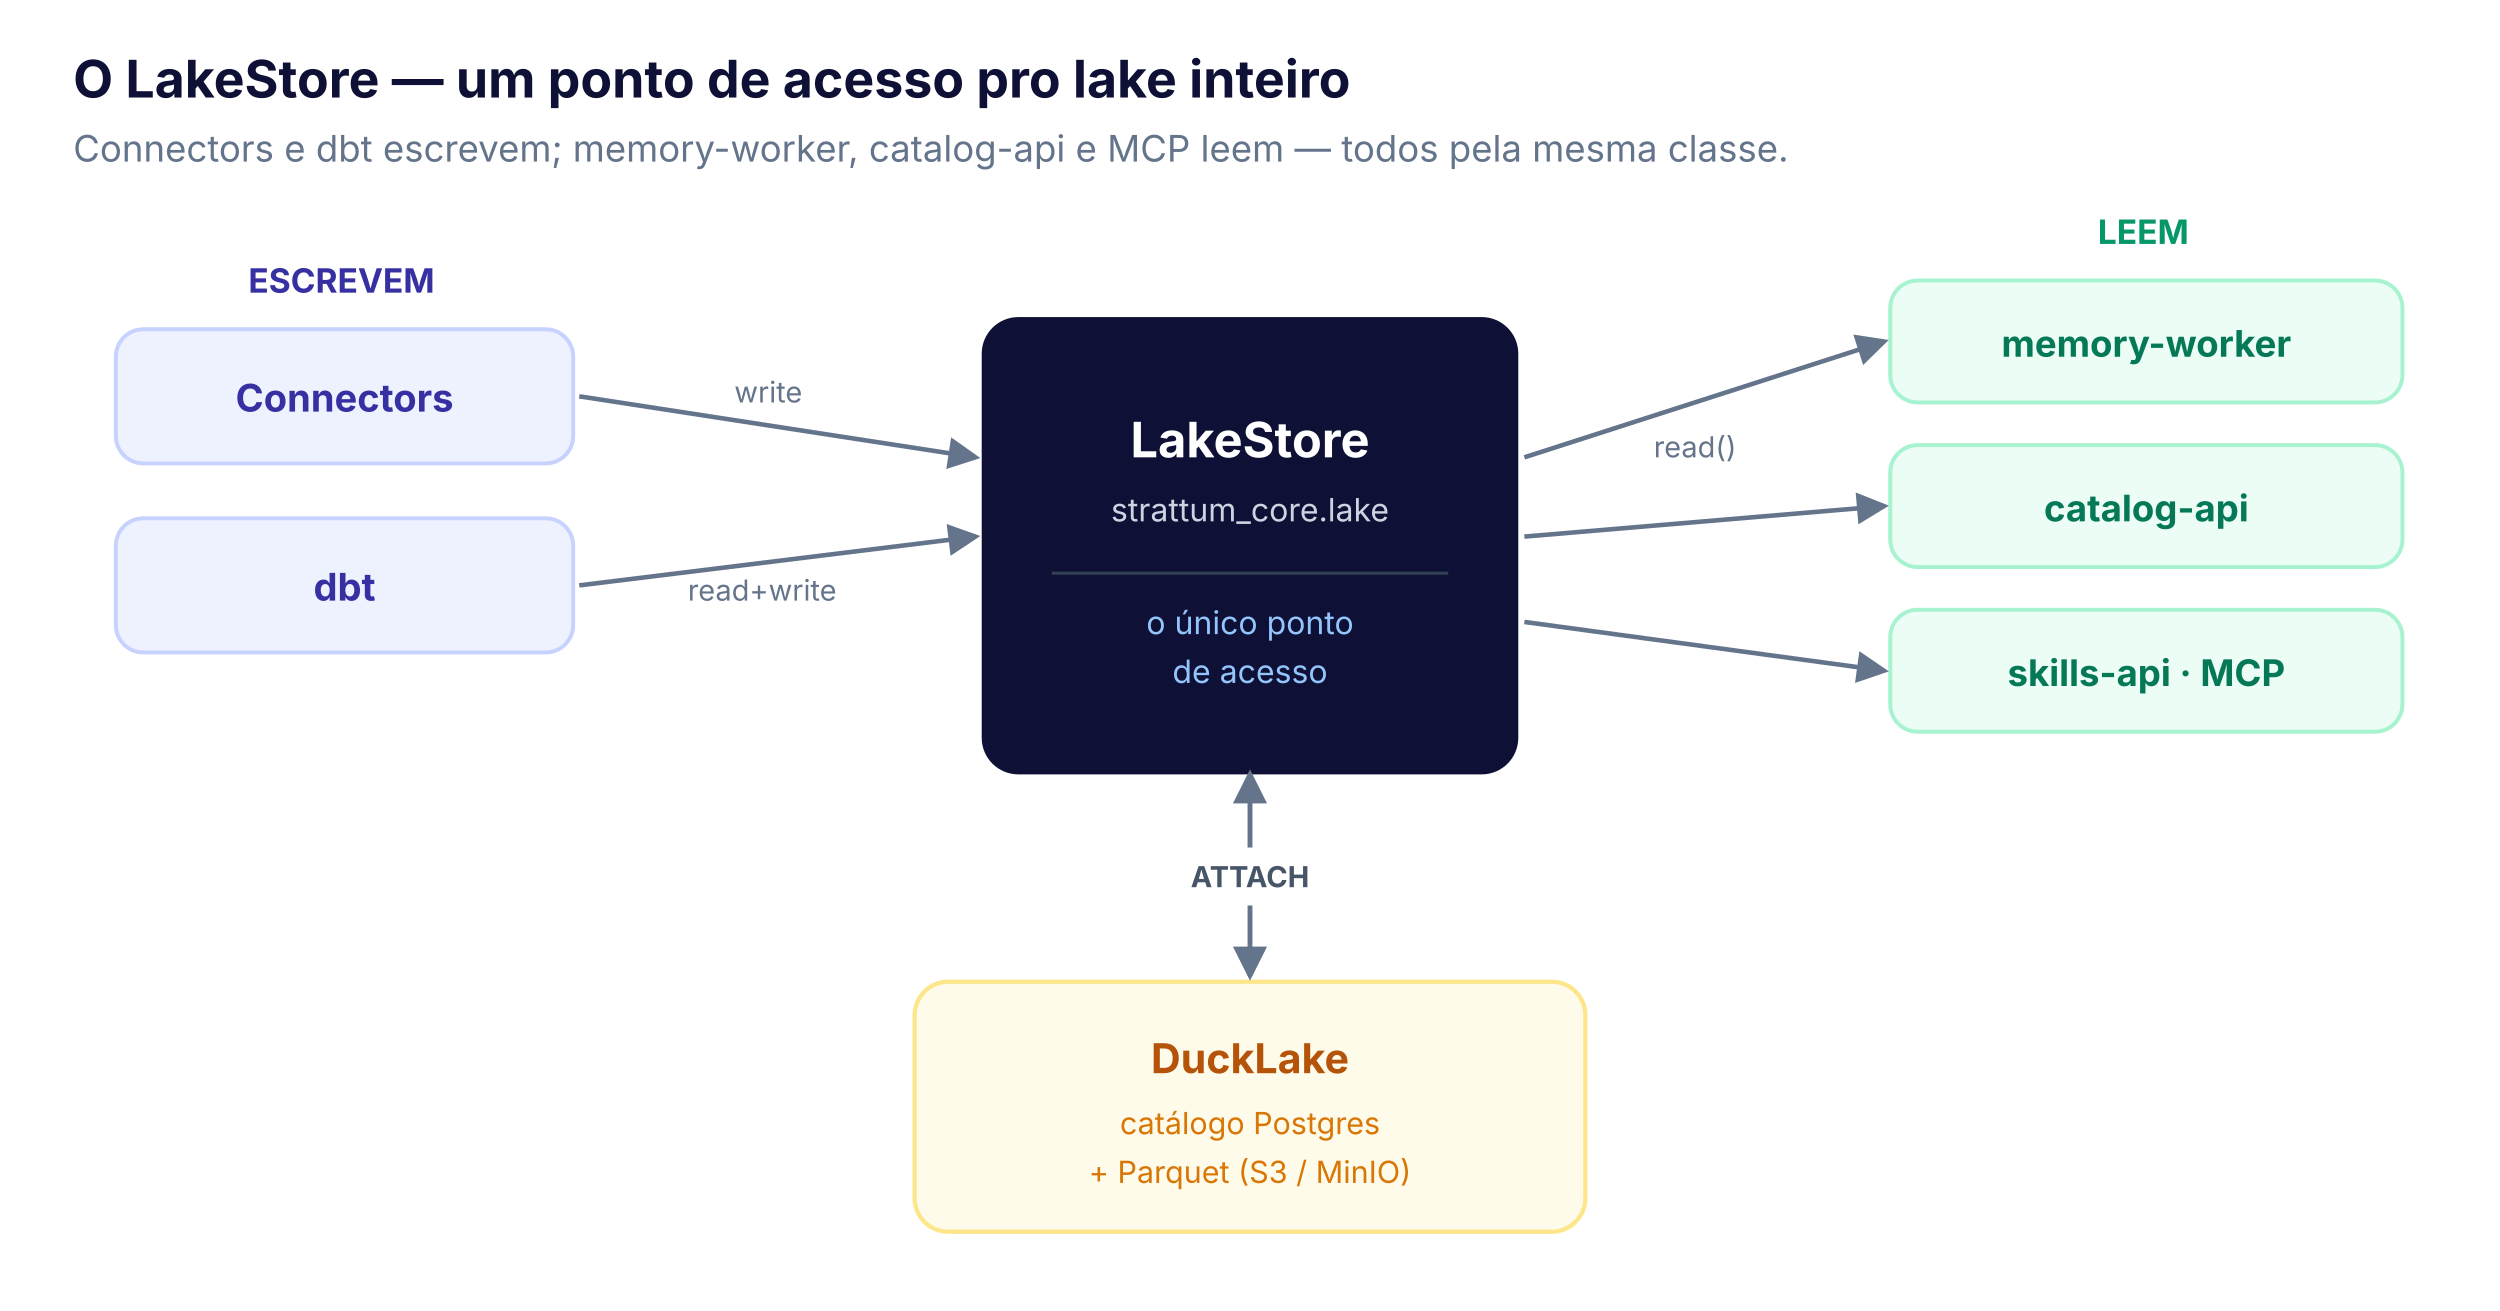
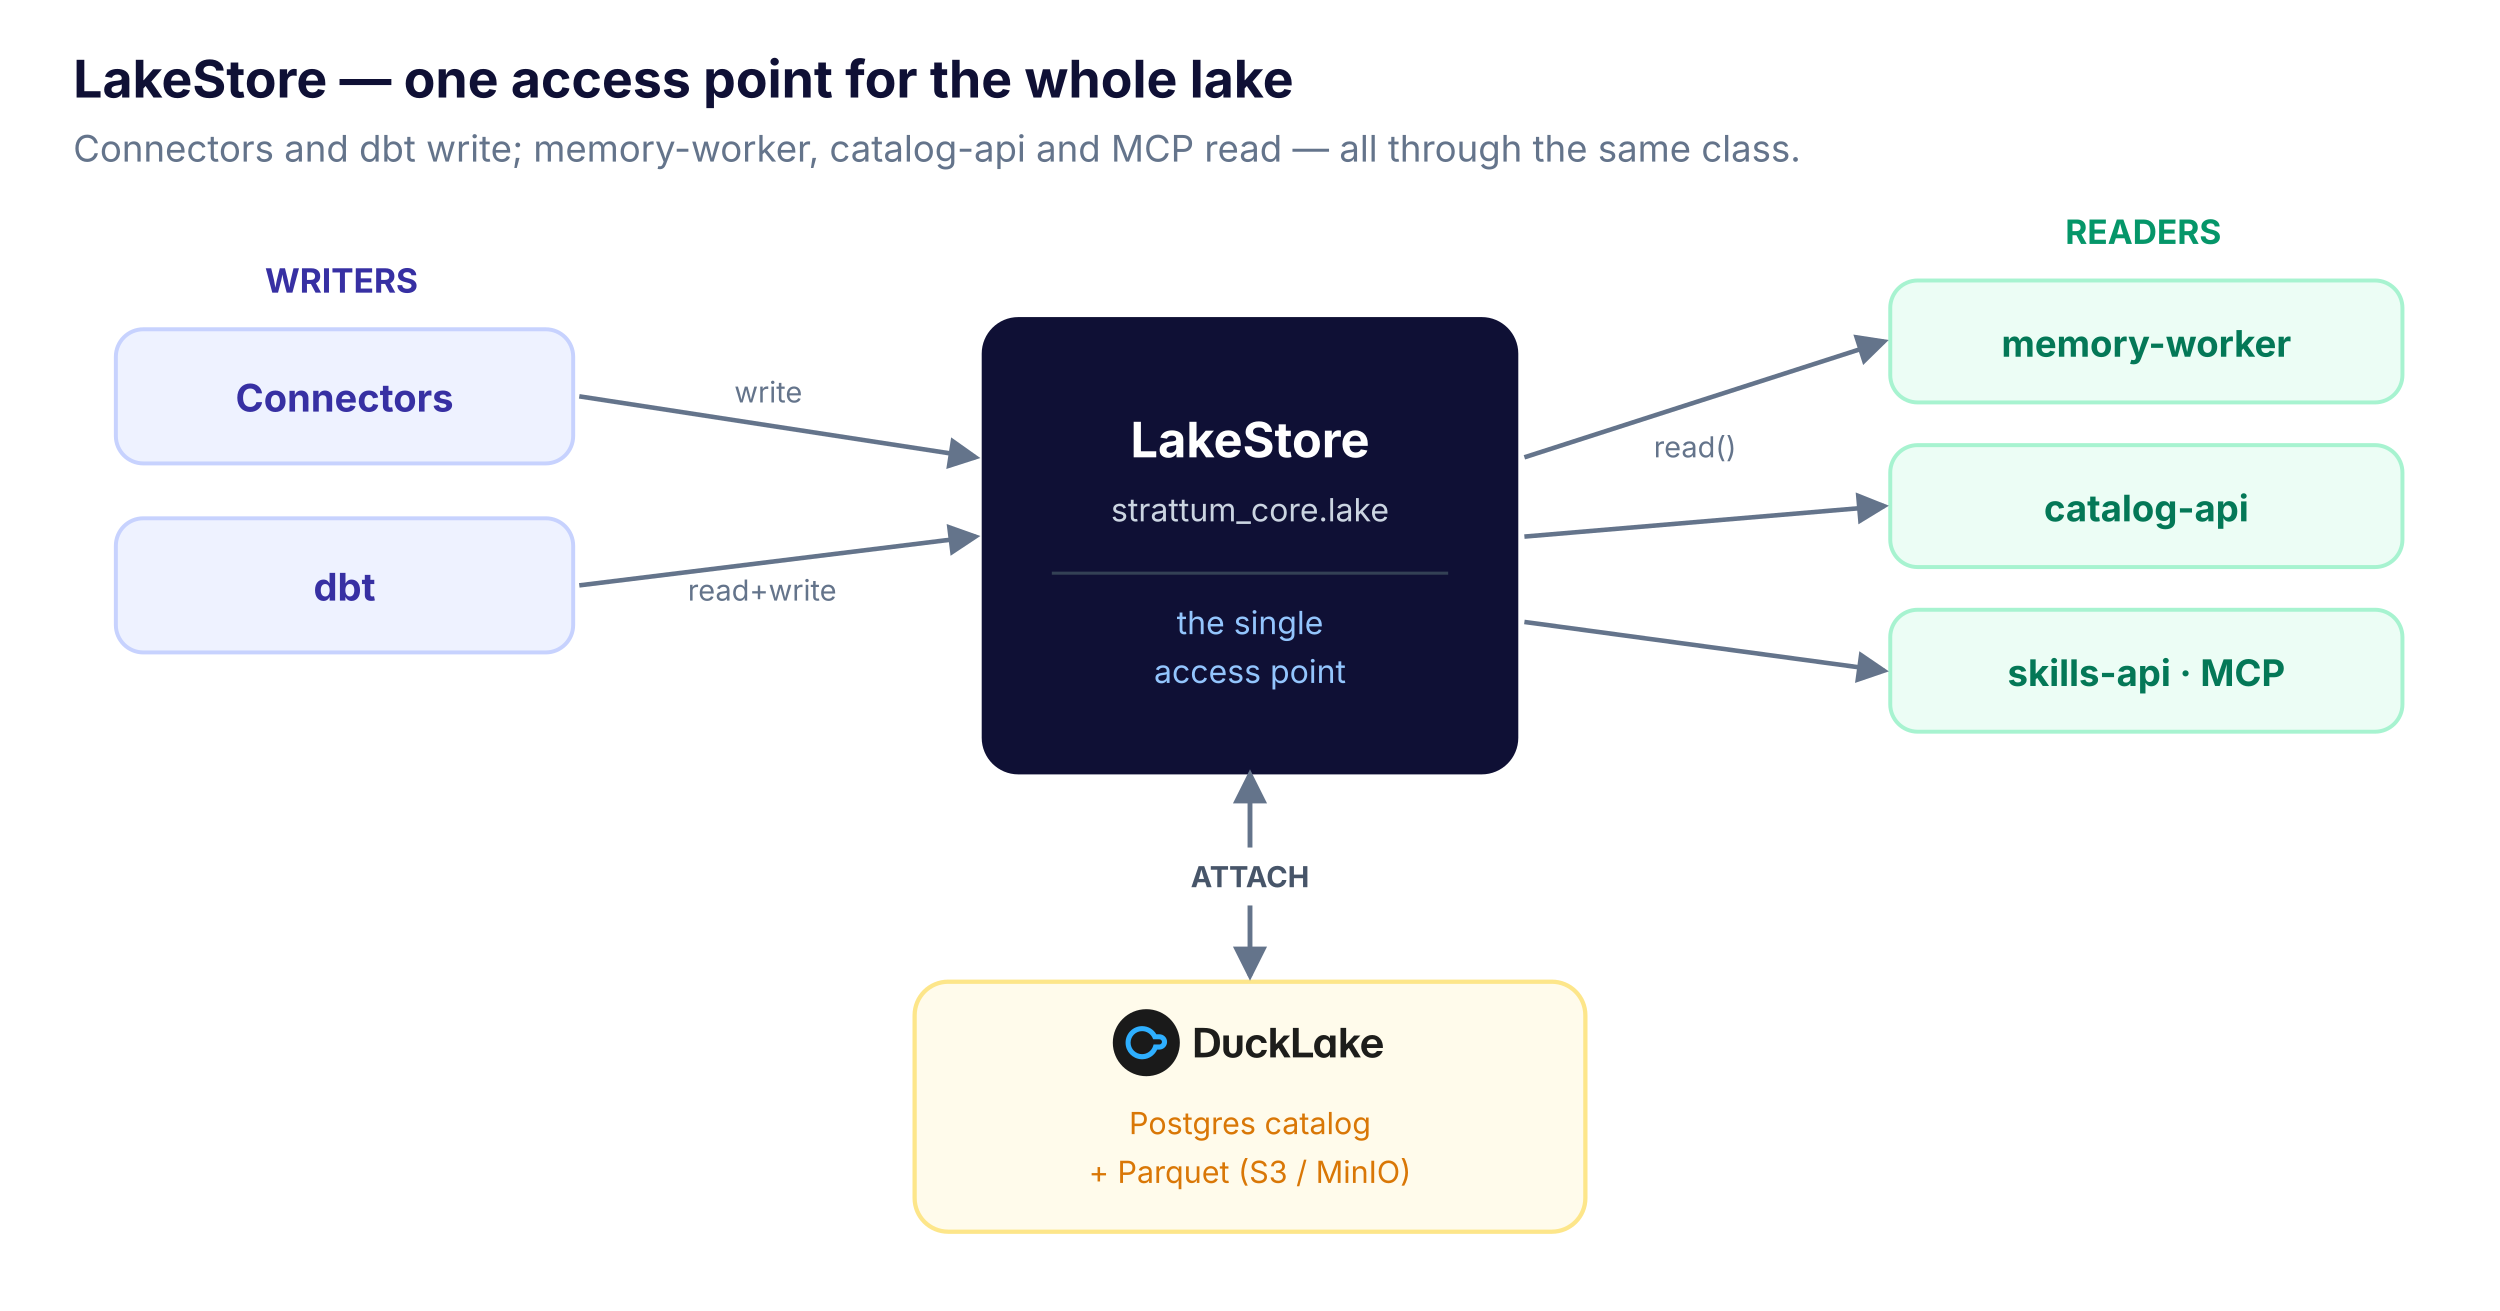
<svg xmlns="http://www.w3.org/2000/svg" viewBox="0 0 820 430" font-family="Inter, -apple-system, Segoe UI, Roboto, sans-serif">
  <defs>
    <marker id="a" viewBox="0 0 10 10" refX="8.5" refY="5" markerWidth="7" markerHeight="7" orient="auto-start-reverse">
      <path d="M0,0 L10,5 L0,10 z" fill="#64748b" />
    </marker>
  </defs>
  <rect x="0" y="0" width="820" height="430" fill="#ffffff" />
-   <text x="24" y="32" font-size="17" font-weight="700" fill="#0F1035">O LakeStore — um ponto de acesso pro lake inteiro</text>
-   <text x="24" y="53" font-size="12" fill="#64748b">Connectors e dbt escrevem; memory-worker, catalog-api e MCP leem — todos pela mesma classe.</text>
-   <text x="112" y="96" font-size="11" font-weight="700" fill="#3730A3" text-anchor="middle">ESCREVEM</text>
+   <text x="24" y="32" font-size="17" font-weight="700" fill="#0F1035">LakeStore — one access point for the whole lake</text>
+   <text x="24" y="53" font-size="12" fill="#64748b">Connectors and dbt write; memory-worker, catalog-api and MCP read — all through the same class.</text>
+   <text x="112" y="96" font-size="11" font-weight="700" fill="#3730A3" text-anchor="middle">WRITERS</text>
  <rect x="38" y="108" width="150" height="44" rx="9" fill="#EEF2FF" stroke="#C7D2FE" stroke-width="1.3" />
  <text x="113" y="135" font-size="12.5" font-weight="700" fill="#3730A3" text-anchor="middle">Connectors</text>
  <rect x="38" y="170" width="150" height="44" rx="9" fill="#EEF2FF" stroke="#C7D2FE" stroke-width="1.3" />
  <text x="113" y="197" font-size="12.5" font-weight="700" fill="#3730A3" text-anchor="middle">dbt</text>
  <rect x="322" y="104" width="176" height="150" rx="12" fill="#0F1035" />
  <text x="410" y="150" font-size="16" font-weight="700" fill="#ffffff" text-anchor="middle">LakeStore</text>
  <text x="410" y="171" font-size="10.5" fill="#CBD5E1" text-anchor="middle">strattum_core.lake</text>
  <line x1="345" y1="188" x2="475" y2="188" stroke="#334155" stroke-width="1" />
-   <text x="410" y="208" font-size="10.5" fill="#93C5FD" text-anchor="middle">o único ponto</text>
-   <text x="410" y="224" font-size="10.5" fill="#93C5FD" text-anchor="middle">de acesso</text>
-   <text x="703" y="80" font-size="11" font-weight="700" fill="#059669" text-anchor="middle">LEEM</text>
+   <text x="410" y="208" font-size="10.5" fill="#93C5FD" text-anchor="middle">the single</text>
+   <text x="410" y="224" font-size="10.5" fill="#93C5FD" text-anchor="middle">access point</text>
+   <text x="703" y="80" font-size="11" font-weight="700" fill="#059669" text-anchor="middle">READERS</text>
  <rect x="620" y="92" width="168" height="40" rx="9" fill="#ECFDF5" stroke="#A7F3D0" stroke-width="1.3" />
  <text x="704" y="117" font-size="12" font-weight="700" fill="#047857" text-anchor="middle">memory-worker</text>
  <rect x="620" y="146" width="168" height="40" rx="9" fill="#ECFDF5" stroke="#A7F3D0" stroke-width="1.3" />
  <text x="704" y="171" font-size="12" font-weight="700" fill="#047857" text-anchor="middle">catalog-api</text>
  <rect x="620" y="200" width="168" height="40" rx="9" fill="#ECFDF5" stroke="#A7F3D0" stroke-width="1.3" />
  <text x="704" y="225" font-size="12" font-weight="700" fill="#047857" text-anchor="middle">skills-api · MCP</text>
  <line x1="190" y1="130" x2="320" y2="150" stroke="#64748b" stroke-width="1.5" marker-end="url(#a)" />
  <text x="252" y="132" font-size="9.5" fill="#64748b" text-anchor="middle">write</text>
  <line x1="190" y1="192" x2="320" y2="176" stroke="#64748b" stroke-width="1.5" marker-end="url(#a)" />
  <text x="250" y="197" font-size="9.5" fill="#64748b" text-anchor="middle">read+write</text>
  <line x1="500" y1="150" x2="618" y2="112" stroke="#64748b" stroke-width="1.5" marker-end="url(#a)" />
  <line x1="500" y1="176" x2="618" y2="166" stroke="#64748b" stroke-width="1.5" marker-end="url(#a)" />
  <line x1="500" y1="204" x2="618" y2="220" stroke="#64748b" stroke-width="1.5" marker-end="url(#a)" />
  <text x="556" y="150" font-size="9.5" fill="#64748b" text-anchor="middle">read()</text>
  <rect x="300" y="322" width="220" height="82" rx="11" fill="#FFFBEB" stroke="#FDE68A" stroke-width="1.4" />
-   <text x="410" y="352" font-size="13.5" font-weight="700" fill="#B45309" text-anchor="middle">DuckLake</text>
-   <text x="410" y="372" font-size="10" fill="#D97706" text-anchor="middle">catálogo Postgres</text>
+   <svg x="365" y="331" width="88.6" height="22" viewBox="0 0 500 124.091" role="img" aria-label="DuckLake">
+     <g>
+       <path d="M229.657,72.115c0,5.499-1.551,10.101-7.332,10.101-5.782,0-7.333-4.602-7.333-10.101v-23.408h-10.435v25.664c0,10.012,8.038,15.848,17.768,15.848,9.73,0,17.767-5.836,17.767-15.848v-25.664h-10.435v23.408Z" fill="#1d1d1b" />
+       <path d="M168.03,34.679h-16.175v54.55h16.175c17.307,0,30.324-5.645,30.324-27.312,0-21.669-13.018-27.237-30.324-27.237ZM167.58,80.803h-4.965v-37.697h4.965c9.931,0,19.638,2.483,19.638,18.81,0,16.476-9.707,18.887-19.638,18.887Z" fill="#1d1d1b" />
+       <path d="M266.701,82.155c-5.718,0-9.781-4.739-9.781-13.241,0-8.429,4.289-13.018,9.707-13.018,3.986,0,7.599,2.784,8.425,6.697h9.931c-1.429-10.007-9.854-14.748-18.356-14.748-12.115,0-20.317,8.878-20.317,21.218,0,12.265,7.749,21.143,19.864,21.143,8.429,0,16.777-3.686,19.185-14.749h-9.931c-1.429,4.815-5.115,6.697-8.728,6.697Z" fill="#1d1d1b" />
+       <polygon points="328.243 48.749 316.58 48.749 301.831 65.002 301.831 34.679 291.451 34.679 291.451 89.229 301.831 89.229 301.831 77.04 306.8 71.699 317.406 89.229 329.069 89.229 313.72 64.249 328.243 48.749" fill="#1d1d1b" />
+       <polygon points="344.111 34.679 333.351 34.679 333.351 89.229 370.669 89.229 370.669 80.5 344.111 80.5 344.111 34.679" fill="#1d1d1b" />
+       <path d="M401.89,53.941c-2.181-3.838-6.321-6.094-11.439-6.094-9.854,0-17.83,8.427-17.83,21.142,0,12.941,8.199,21.22,17.83,21.22,4.216,0,8.805-1.582,11.439-6.094v5.115h10.383v-40.48h-10.383v5.192ZM392.785,82.232c-5.418,0-9.255-5.268-9.255-13.167,0-7.901,3.836-13.242,9.255-13.242,5.718,0,9.481,5.04,9.481,13.166,0,8.352-3.763,13.244-9.481,13.244Z" fill="#1d1d1b" />
+       <polygon points="458.31 48.749 446.647 48.749 431.901 65.002 431.901 34.679 421.518 34.679 421.518 89.229 431.901 89.229 431.901 77.04 436.867 71.699 447.477 89.229 459.139 89.229 443.79 64.249 458.31 48.749" fill="#1d1d1b" />
+       <path d="M480.349,82.155c-4.965,0-9.631-3.387-10.23-10.307h29.868c.376-14.296-7.373-24.002-19.861-24.002-11.965,0-20.317,8.953-20.317,20.992,0,11.662,7.599,21.37,20.617,21.37,11.059,0,16.93-6.697,19.112-12.718h-10.686c-2.105,3.537-5.265,4.666-8.502,4.666ZM480.049,55.446c4.363,0,9.178,2.408,9.404,9.255h-19.185c.826-6.847,5.868-9.255,9.781-9.255Z" fill="#1d1d1b" />
+     </g>
+     <path d="M62.045,0C27.779,0,0,27.779,0,62.045c0,34.266,27.779,62.045,62.045,62.045,34.266,0,62.045-27.78,62.045-62.045C124.091,27.779,96.311,0,62.045,0Z" fill="#1a1a1a" />
+     <path d="M54.219,31.375c11.281,0,21.152,6.063,26.369,15.088h5.641c7.756,0,14.242,6.205,14.242,14.101,0,7.756-6.346,14.242-14.242,14.242h-4.089c-4.653,10.294-14.806,17.485-26.651,17.909h-2.82c-16.216-.846-29.048-14.242-29.048-30.6,0-16.921,13.678-30.741,30.6-30.741ZM54.219,40.682c-11.704,0-21.293,9.589-21.293,21.293,0,11.845,9.589,21.293,21.293,21.293,9.448,0,17.486-6.205,20.306-14.665l.987-3.243h10.717c2.538,0,4.794-2.256,4.794-4.794,0-2.538-2.115-4.794-4.794-4.794h-11.422l-1.269-2.679c-3.384-7.333-10.717-12.409-19.319-12.409Z" fill="#2eafff" fill-rule="evenodd" />
+   </svg>
+   <text x="410" y="372" font-size="10" fill="#D97706" text-anchor="middle">Postgres catalog</text>
  <text x="410" y="388" font-size="10" fill="#D97706" text-anchor="middle">+ Parquet (S3 / MinIO)</text>
  <line x1="410" y1="254" x2="410" y2="320" stroke="#64748b" stroke-width="1.6" marker-start="url(#a)" marker-end="url(#a)" />
  <rect x="382" y="278" width="56" height="19" rx="9.5" fill="#ffffff" />
  <text x="410" y="291" font-size="9.5" font-weight="700" fill="#475569" text-anchor="middle">ATTACH</text>
</svg>
